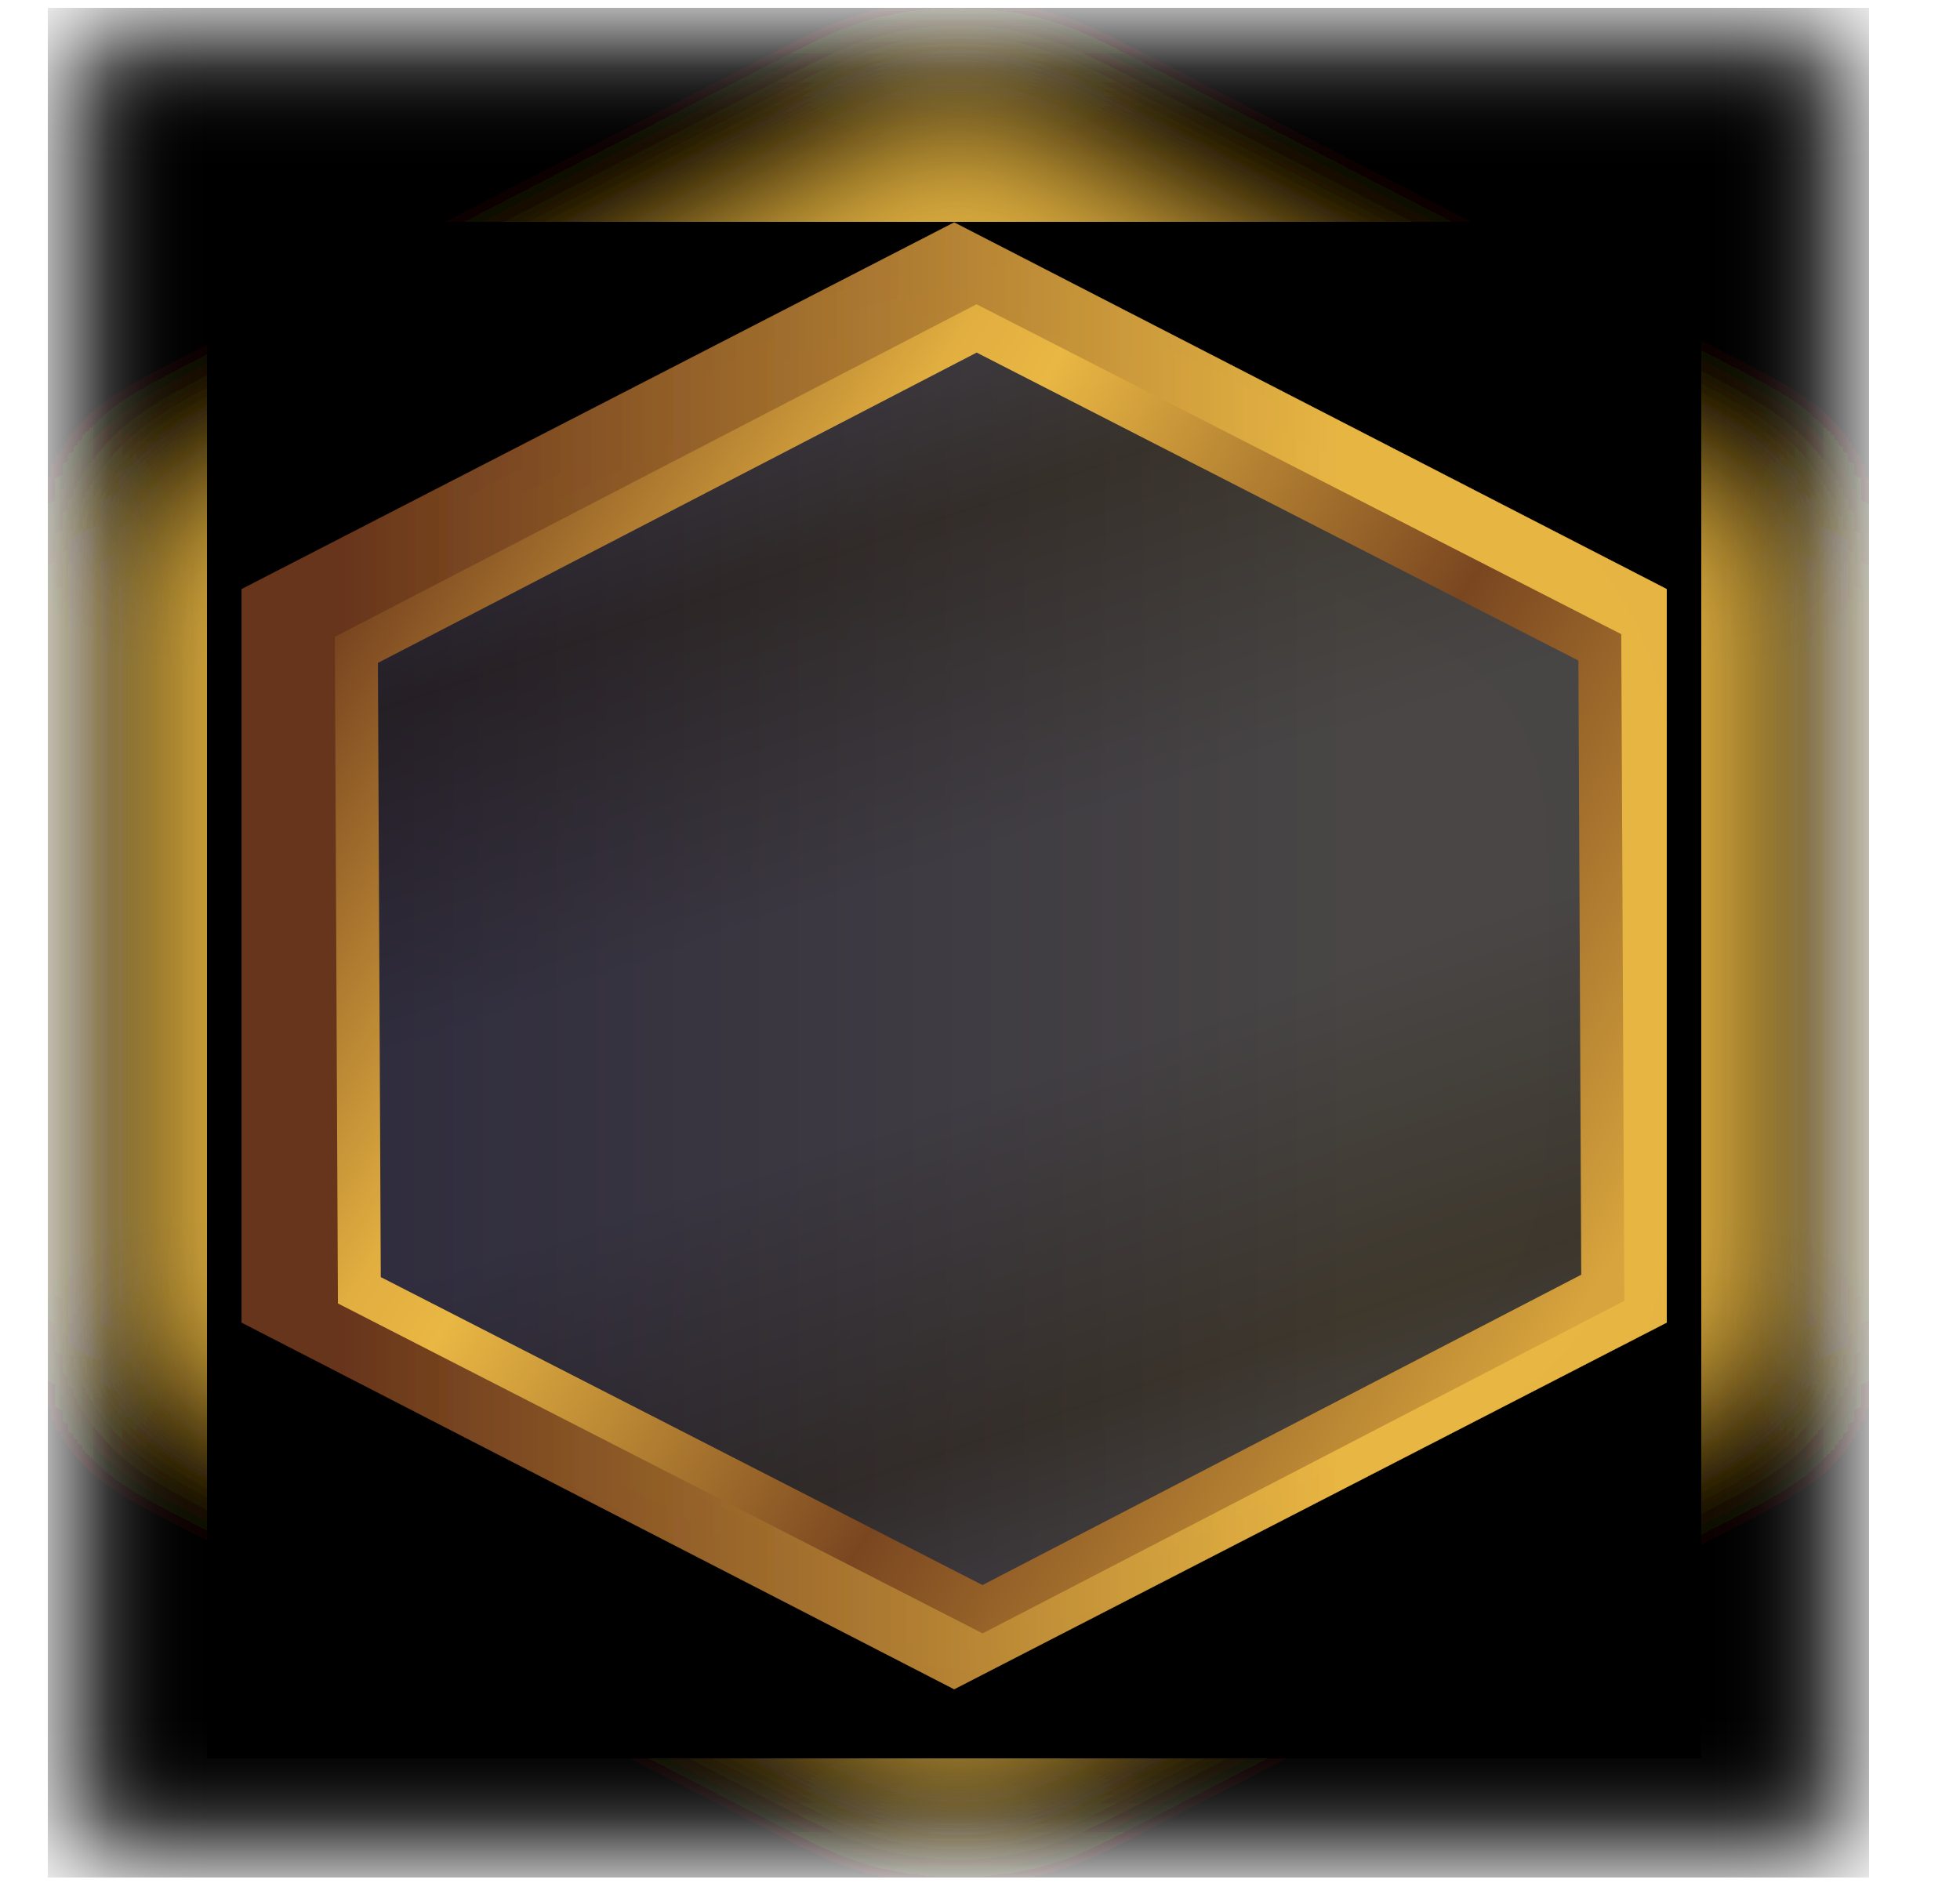
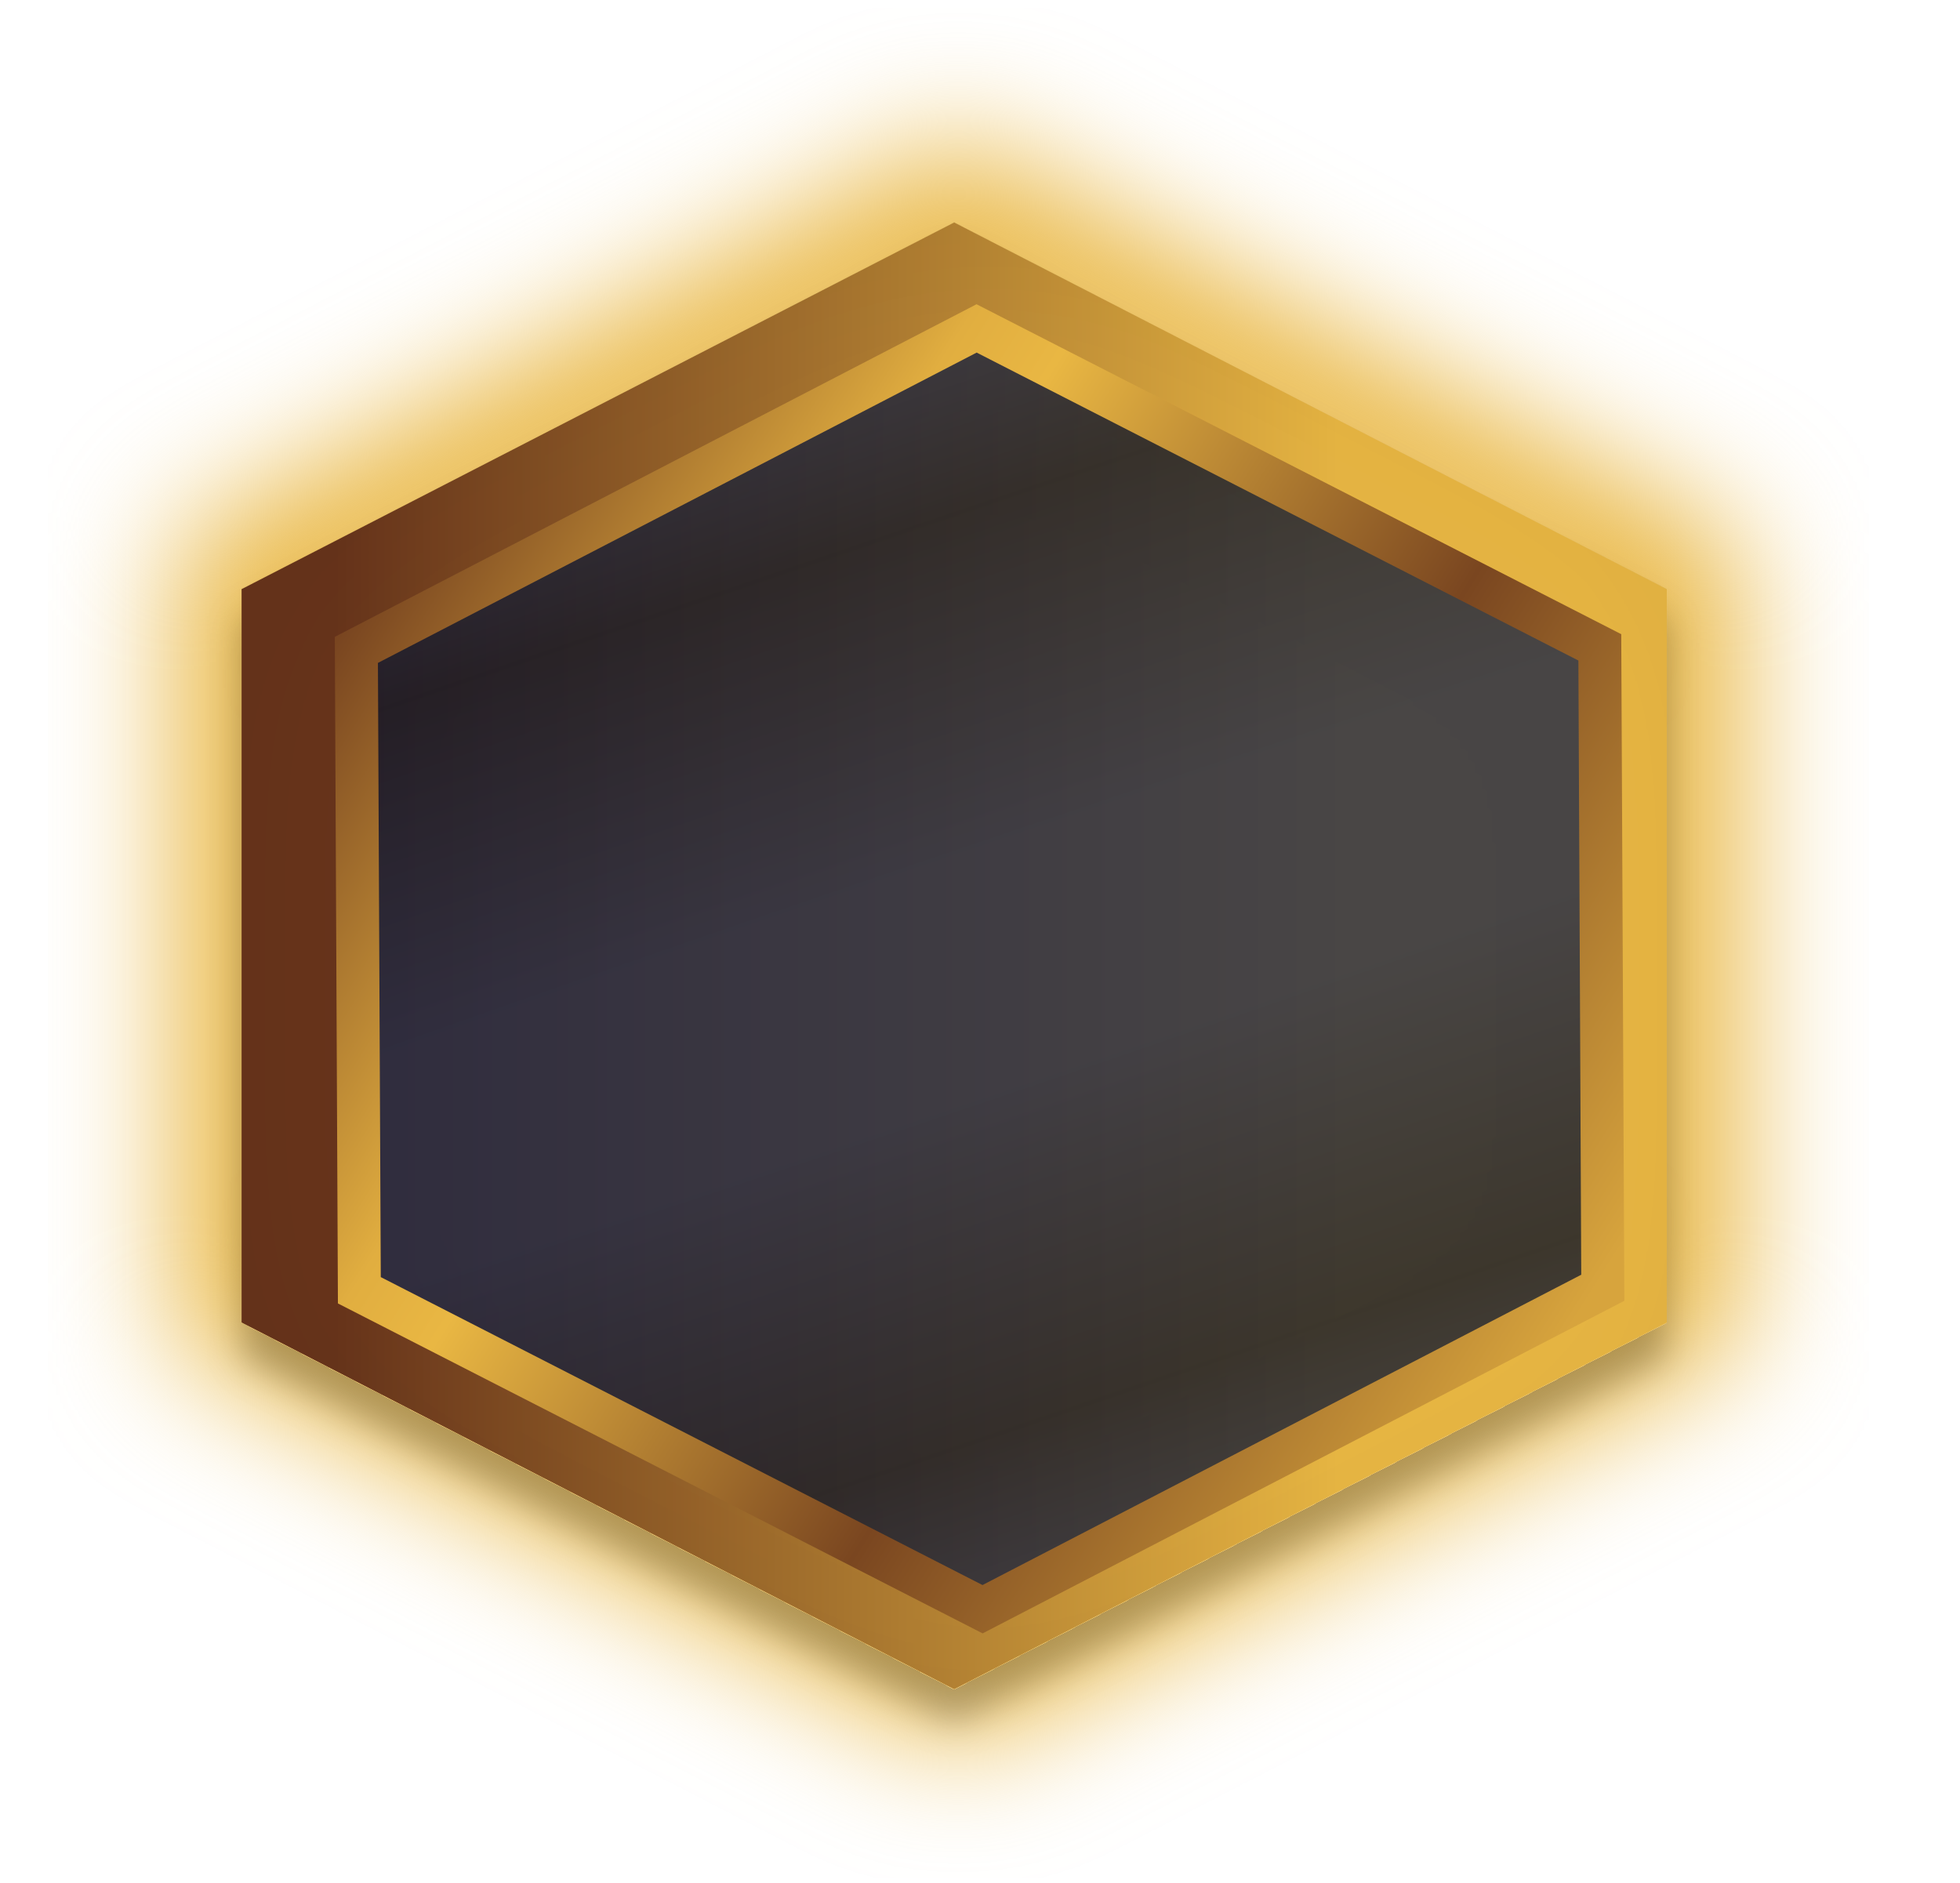
<svg xmlns="http://www.w3.org/2000/svg" width="228" height="219" viewBox="0 0 228 219" fill="none">
  <g filter="url(#filter0_f_821653_534)">
    <path fill-rule="evenodd" clip-rule="evenodd" d="M20.57 156.52L111.454 203.383L202.339 156.52L202.339 62.794L111.454 15.932L20.57 62.794L20.57 156.52ZM40.605 146.358L111.322 182.876L182.039 146.358L182.039 73.32L111.322 36.801L40.605 73.32L40.605 146.358Z" fill="#E9B743" />
  </g>
  <g filter="url(#filter1_f_821653_534)">
    <path d="M169.462 139.588L112.449 169.755L55.757 140.74L56.078 81.556L113.092 51.389L169.784 80.404L169.462 139.588Z" fill="#E9B743" />
    <path d="M169.462 139.588L112.449 169.755L55.757 140.74L56.078 81.556L113.092 51.389L169.784 80.404L169.462 139.588Z" stroke="#E9B743" stroke-miterlimit="10" />
  </g>
  <g filter="url(#filter2_di_821653_534)">
    <path d="M110.996 196.512L28.102 153.856L28.102 68.542L110.996 25.886L193.89 68.542L193.89 153.856L110.996 196.512Z" fill="url(#paint0_linear_821653_534)" />
  </g>
  <path d="M186.448 149.814L114.298 187.211L41.802 150.106L41.455 75.605L113.605 38.207L186.101 75.312L186.448 149.814Z" fill="url(#paint1_diamond_821653_534)" fill-opacity="0.8" stroke="url(#paint2_linear_821653_534)" stroke-width="5" stroke-miterlimit="10" />
  <defs>
-     <filter id="filter0_f_821653_534" x="5.569" y="0.932" width="211.77" height="217.451" filterUnits="userSpaceOnUse" colorInterpolationFilters="sRGB">
-       <feFlood floodOpacity="0" result="BackgroundImageFix" />
+     <filter id="filter0_f_821653_534" x="5.569" y="0.932" width="211.77" height="217.451" filterUnits="userSpaceOnUse" color-interpolation-filters="sRGB">
+       <feFlood flood-opacity="0" result="BackgroundImageFix" />
      <feBlend mode="normal" in="SourceGraphic" in2="BackgroundImageFix" result="shape" />
      <feGaussianBlur stdDeviation="7.5" result="effect1_foregroundBlur_821653_534" />
    </filter>
-     <filter id="filter1_f_821653_534" x="40.235" y="35.839" width="145.07" height="149.467" filterUnits="userSpaceOnUse" colorInterpolationFilters="sRGB">
-       <feFlood floodOpacity="0" result="BackgroundImageFix" />
+     <filter id="filter1_f_821653_534" x="40.235" y="35.839" width="145.07" height="149.467" filterUnits="userSpaceOnUse" color-interpolation-filters="sRGB">
+       <feFlood flood-opacity="0" result="BackgroundImageFix" />
      <feBlend mode="normal" in="SourceGraphic" in2="BackgroundImageFix" result="shape" />
      <feGaussianBlur stdDeviation="7.5" result="effect1_foregroundBlur_821653_534" />
    </filter>
-     <filter id="filter2_di_821653_534" x="24.102" y="25.886" width="173.787" height="178.627" filterUnits="userSpaceOnUse" colorInterpolationFilters="sRGB">
-       <feFlood floodOpacity="0" result="BackgroundImageFix" />
+     <filter id="filter2_di_821653_534" x="24.102" y="25.886" width="173.787" height="178.627" filterUnits="userSpaceOnUse" color-interpolation-filters="sRGB">
+       <feFlood flood-opacity="0" result="BackgroundImageFix" />
      <feColorMatrix in="SourceAlpha" type="matrix" values="0 0 0 0 0 0 0 0 0 0 0 0 0 0 0 0 0 0 127 0" result="hardAlpha" />
      <feOffset dy="4" />
      <feGaussianBlur stdDeviation="2" />
      <feComposite in2="hardAlpha" operator="out" />
      <feColorMatrix type="matrix" values="0 0 0 0 0 0 0 0 0 0 0 0 0 0 0 0 0 0 0.25 0" />
      <feBlend mode="normal" in2="BackgroundImageFix" result="effect1_dropShadow_821653_534" />
      <feBlend mode="normal" in="SourceGraphic" in2="effect1_dropShadow_821653_534" result="shape" />
      <feColorMatrix in="SourceAlpha" type="matrix" values="0 0 0 0 0 0 0 0 0 0 0 0 0 0 0 0 0 0 127 0" result="hardAlpha" />
      <feOffset dx="4" dy="4" />
      <feGaussianBlur stdDeviation="14" />
      <feComposite in2="hardAlpha" operator="arithmetic" k2="-1" k3="1" />
      <feColorMatrix type="matrix" values="0 0 0 0 0 0 0 0 0 0 0 0 0 0 0 0 0 0 0.05 0" />
      <feBlend mode="normal" in2="shape" result="effect2_innerShadow_821653_534" />
    </filter>
    <linearGradient id="paint0_linear_821653_534" x1="28.114" y1="111.199" x2="193.89" y2="111.199" gradientUnits="userSpaceOnUse">
      <stop offset="0.065" stop-color="#68341B" />
      <stop offset="0.77" stop-color="#E9B743" />
      <stop offset="0.98" stop-color="#E9B743" />
    </linearGradient>
    <radialGradient id="paint1_diamond_821653_534" cx="0" cy="0" r="1" gradientUnits="userSpaceOnUse" gradientTransform="translate(114.518 113) rotate(-108.742) scale(101.343 1662.11)">
      <stop offset="0.135" stop-color="#202946" />
      <stop offset="0.51" stop-color="#121727" />
      <stop offset="0.795" stop-color="#242E4E" />
    </radialGradient>
    <linearGradient id="paint2_linear_821653_534" x1="32.571" y1="72.194" x2="177.475" y2="163.979" gradientUnits="userSpaceOnUse">
      <stop stop-color="#E9B743" />
      <stop offset="0" stop-color="#68341B" />
      <stop offset="0.285" stop-color="#E1AE40" />
      <stop offset="0.351" stop-color="#E9B743" />
      <stop offset="0.668" stop-color="#7A4620" />
      <stop offset="0.996" stop-color="#D7A43D" />
    </linearGradient>
  </defs>
</svg>
